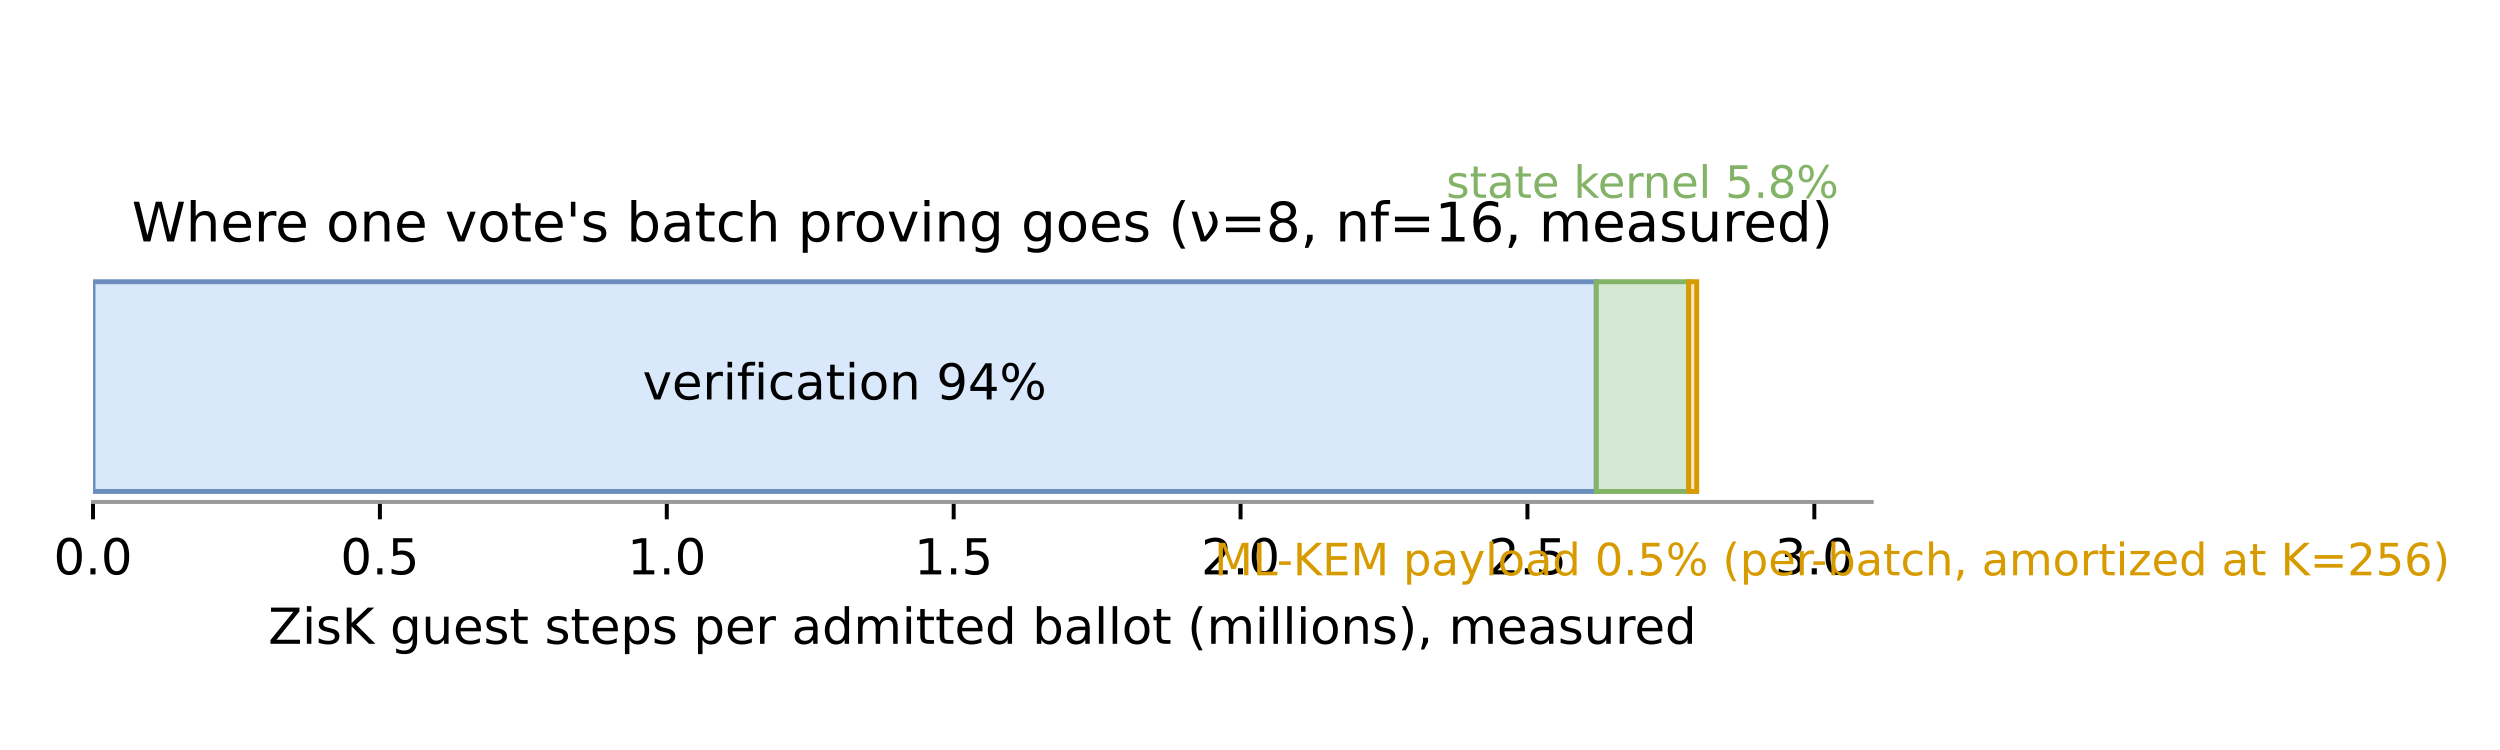
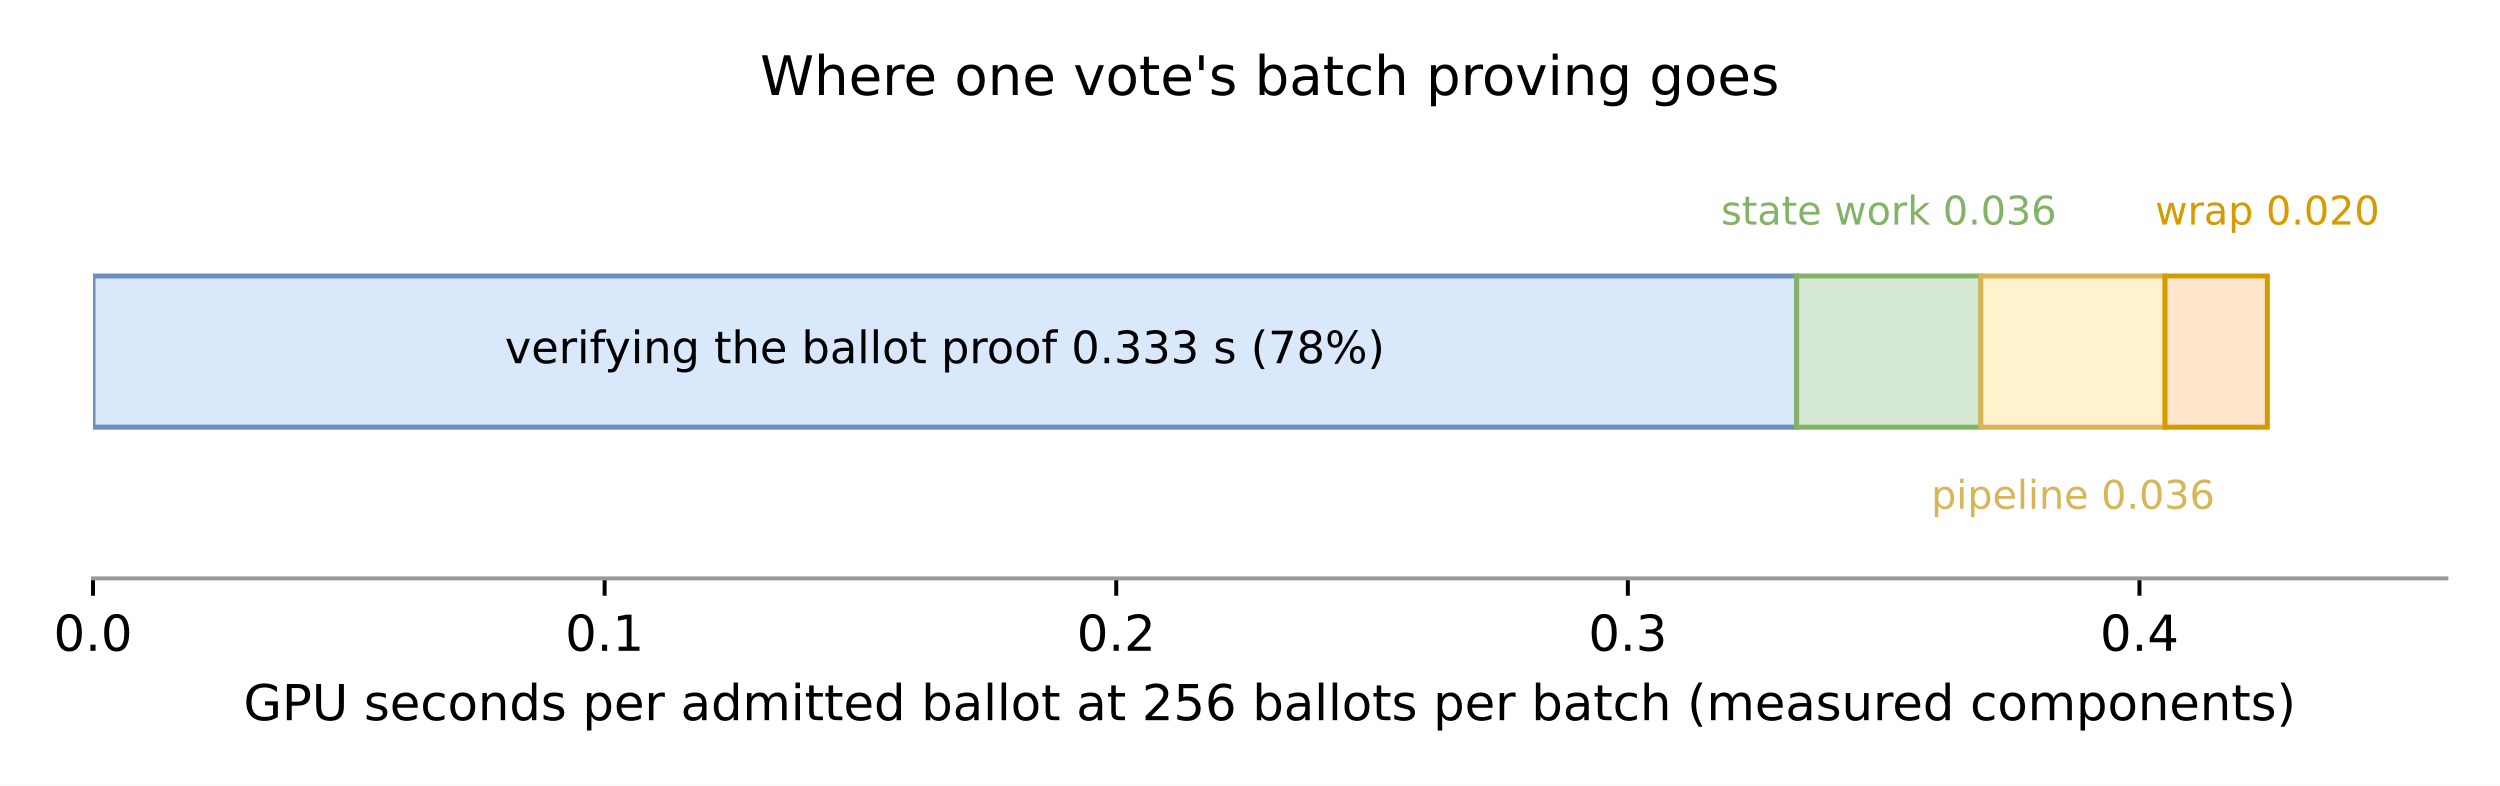
- <svg xmlns="http://www.w3.org/2000/svg" xmlns:xlink="http://www.w3.org/1999/xlink" width="504pt" height="151.2pt" viewBox="0 0 504 151.2" version="1.1">
+ <svg xmlns="http://www.w3.org/2000/svg" xmlns:xlink="http://www.w3.org/1999/xlink" width="504pt" height="158.4pt" viewBox="0 0 504 158.4" version="1.1">
  <defs>
    <style type="text/css">*{stroke-linejoin: round; stroke-linecap: butt}</style>
  </defs>
  <g id="figure_1">
    <g id="patch_1">
-       <path d="M 0 151.2  L 504 151.2  L 504 0  L 0 0  z " style="fill: #ffffff" />
+       <path d="M 0 158.4  L 504 158.4  L 504 0  L 0 0  z " style="fill: #ffffff" />
    </g>
    <g id="axes_1">
      <g id="patch_2">
-         <path d="M 18.752 101.194  L 377.336 101.194  L 377.336 54.683  L 18.752 54.683  z " style="fill: #ffffff" />
+         <path d="M 18.752 116.599  L 493.2 116.599  L 493.2 25.158  L 18.752 25.158  z " style="fill: #ffffff" />
      </g>
      <g id="patch_3">
-         <path d="M 18.752 99.08  L 321.813 99.08  L 321.813 56.797  L 18.752 56.797  z " clip-path="url(#p94104221aa)" style="fill: #dae8fc; stroke: #6c8ebf; stroke-linejoin: miter" />
+         <path d="M 18.752 86.119  L 362.211 86.119  L 362.211 55.639  L 18.752 55.639  z " clip-path="url(#p32141cd109)" style="fill: #dae8fc; stroke: #6c8ebf; stroke-linejoin: miter" />
      </g>
      <g id="patch_4">
-         <path d="M 321.813 99.08  L 340.437 99.08  L 340.437 56.797  L 321.813 56.797  z " clip-path="url(#p94104221aa)" style="fill: #d5e8d4; stroke: #82b366; stroke-linejoin: miter" />
+         <path d="M 362.211 86.119  L 399.342 86.119  L 399.342 55.639  L 362.211 55.639  z " clip-path="url(#p32141cd109)" style="fill: #d5e8d4; stroke: #82b366; stroke-linejoin: miter" />
      </g>
      <g id="patch_5">
-         <path d="M 340.437 99.08  L 342.056 99.08  L 342.056 56.797  L 340.437 56.797  z " clip-path="url(#p94104221aa)" style="fill: #ffe6cc; stroke: #d79b00; stroke-linejoin: miter" />
+         <path d="M 399.342 86.119  L 436.472 86.119  L 436.472 55.639  L 399.342 55.639  z " clip-path="url(#p32141cd109)" style="fill: #fff2cc; stroke: #d6b656; stroke-linejoin: miter" />
+       </g>
+       <g id="patch_6">
+         <path d="M 436.472 86.119  L 457.101 86.119  L 457.101 55.639  L 436.472 55.639  z " clip-path="url(#p32141cd109)" style="fill: #ffe6cc; stroke: #d79b00; stroke-linejoin: miter" />
      </g>
      <g id="matplotlib.axis_1">
        <g id="xtick_1">
          <g id="line2d_1">
            <defs>
-               <path id="maed65c8b8a" d="M 0 0  L 0 3.5  " style="stroke: #000000; stroke-width: 0.8" />
+               <path id="m8741908feb" d="M 0 0  L 0 3.5  " style="stroke: #000000; stroke-width: 0.8" />
            </defs>
            <g>
-               <use xlink:href="#maed65c8b8a" x="18.752" y="101.194" style="stroke: #000000; stroke-width: 0.8" />
+               <use xlink:href="#m8741908feb" x="18.752" y="116.599" style="stroke: #000000; stroke-width: 0.8" />
            </g>
          </g>
          <g id="text_1">
-             <text style="font-size: 10px; font-family: 'DejaVu Sans', 'Bitstream Vera Sans', 'Computer Modern Sans Serif', 'Lucida Grande', 'Verdana', 'Geneva', 'Lucid', 'Arial', 'Helvetica', 'Avant Garde', sans-serif; text-anchor: middle" x="18.752" y="115.792" transform="rotate(-0 18.75156 115.7915)">0.0</text>
+             <text style="font-size: 10px; font-family: 'DejaVu Sans', 'Bitstream Vera Sans', 'Computer Modern Sans Serif', 'Lucida Grande', 'Verdana', 'Geneva', 'Lucid', 'Arial', 'Helvetica', 'Avant Garde', sans-serif; text-anchor: middle" x="18.752" y="131.197" transform="rotate(-0 18.75156 131.1969)">0.0</text>
          </g>
        </g>
        <g id="xtick_2">
          <g id="line2d_2">
            <g>
-               <use xlink:href="#maed65c8b8a" x="76.588" y="101.194" style="stroke: #000000; stroke-width: 0.8" />
+               <use xlink:href="#m8741908feb" x="121.893" y="116.599" style="stroke: #000000; stroke-width: 0.8" />
            </g>
          </g>
          <g id="text_2">
-             <text style="font-size: 10px; font-family: 'DejaVu Sans', 'Bitstream Vera Sans', 'Computer Modern Sans Serif', 'Lucida Grande', 'Verdana', 'Geneva', 'Lucid', 'Arial', 'Helvetica', 'Avant Garde', sans-serif; text-anchor: middle" x="76.588" y="115.792" transform="rotate(-0 76.58778 115.7915)">0.5</text>
+             <text style="font-size: 10px; font-family: 'DejaVu Sans', 'Bitstream Vera Sans', 'Computer Modern Sans Serif', 'Lucida Grande', 'Verdana', 'Geneva', 'Lucid', 'Arial', 'Helvetica', 'Avant Garde', sans-serif; text-anchor: middle" x="121.893" y="131.197" transform="rotate(-0 121.8925 131.1969)">0.1</text>
          </g>
        </g>
        <g id="xtick_3">
          <g id="line2d_3">
            <g>
-               <use xlink:href="#maed65c8b8a" x="134.424" y="101.194" style="stroke: #000000; stroke-width: 0.8" />
+               <use xlink:href="#m8741908feb" x="225.033" y="116.599" style="stroke: #000000; stroke-width: 0.8" />
            </g>
          </g>
          <g id="text_3">
-             <text style="font-size: 10px; font-family: 'DejaVu Sans', 'Bitstream Vera Sans', 'Computer Modern Sans Serif', 'Lucida Grande', 'Verdana', 'Geneva', 'Lucid', 'Arial', 'Helvetica', 'Avant Garde', sans-serif; text-anchor: middle" x="134.424" y="115.792" transform="rotate(-0 134.424 115.7915)">1.0</text>
+             <text style="font-size: 10px; font-family: 'DejaVu Sans', 'Bitstream Vera Sans', 'Computer Modern Sans Serif', 'Lucida Grande', 'Verdana', 'Geneva', 'Lucid', 'Arial', 'Helvetica', 'Avant Garde', sans-serif; text-anchor: middle" x="225.033" y="131.197" transform="rotate(-0 225.0335 131.1969)">0.2</text>
          </g>
        </g>
        <g id="xtick_4">
          <g id="line2d_4">
            <g>
-               <use xlink:href="#maed65c8b8a" x="192.26" y="101.194" style="stroke: #000000; stroke-width: 0.8" />
+               <use xlink:href="#m8741908feb" x="328.174" y="116.599" style="stroke: #000000; stroke-width: 0.8" />
            </g>
          </g>
          <g id="text_4">
-             <text style="font-size: 10px; font-family: 'DejaVu Sans', 'Bitstream Vera Sans', 'Computer Modern Sans Serif', 'Lucida Grande', 'Verdana', 'Geneva', 'Lucid', 'Arial', 'Helvetica', 'Avant Garde', sans-serif; text-anchor: middle" x="192.26" y="115.792" transform="rotate(-0 192.2602 115.7915)">1.5</text>
+             <text style="font-size: 10px; font-family: 'DejaVu Sans', 'Bitstream Vera Sans', 'Computer Modern Sans Serif', 'Lucida Grande', 'Verdana', 'Geneva', 'Lucid', 'Arial', 'Helvetica', 'Avant Garde', sans-serif; text-anchor: middle" x="328.174" y="131.197" transform="rotate(-0 328.1745 131.1969)">0.3</text>
          </g>
        </g>
        <g id="xtick_5">
          <g id="line2d_5">
            <g>
-               <use xlink:href="#maed65c8b8a" x="250.096" y="101.194" style="stroke: #000000; stroke-width: 0.8" />
+               <use xlink:href="#m8741908feb" x="431.315" y="116.599" style="stroke: #000000; stroke-width: 0.8" />
            </g>
          </g>
          <g id="text_5">
-             <text style="font-size: 10px; font-family: 'DejaVu Sans', 'Bitstream Vera Sans', 'Computer Modern Sans Serif', 'Lucida Grande', 'Verdana', 'Geneva', 'Lucid', 'Arial', 'Helvetica', 'Avant Garde', sans-serif; text-anchor: middle" x="250.096" y="115.792" transform="rotate(-0 250.0964 115.7915)">2.0</text>
+             <text style="font-size: 10px; font-family: 'DejaVu Sans', 'Bitstream Vera Sans', 'Computer Modern Sans Serif', 'Lucida Grande', 'Verdana', 'Geneva', 'Lucid', 'Arial', 'Helvetica', 'Avant Garde', sans-serif; text-anchor: middle" x="431.315" y="131.197" transform="rotate(-0 431.3154 131.1969)">0.4</text>
          </g>
        </g>
-         <g id="xtick_6">
-           <g id="line2d_6">
-             <g>
-               <use xlink:href="#maed65c8b8a" x="307.933" y="101.194" style="stroke: #000000; stroke-width: 0.8" />
-             </g>
-           </g>
-           <g id="text_6">
-             <text style="font-size: 10px; font-family: 'DejaVu Sans', 'Bitstream Vera Sans', 'Computer Modern Sans Serif', 'Lucida Grande', 'Verdana', 'Geneva', 'Lucid', 'Arial', 'Helvetica', 'Avant Garde', sans-serif; text-anchor: middle" x="307.933" y="115.792" transform="rotate(-0 307.9326 115.7915)">2.5</text>
-           </g>
-         </g>
-         <g id="xtick_7">
-           <g id="line2d_7">
-             <g>
-               <use xlink:href="#maed65c8b8a" x="365.769" y="101.194" style="stroke: #000000; stroke-width: 0.8" />
-             </g>
-           </g>
-           <g id="text_7">
-             <text style="font-size: 10px; font-family: 'DejaVu Sans', 'Bitstream Vera Sans', 'Computer Modern Sans Serif', 'Lucida Grande', 'Verdana', 'Geneva', 'Lucid', 'Arial', 'Helvetica', 'Avant Garde', sans-serif; text-anchor: middle" x="365.769" y="115.792" transform="rotate(-0 365.7689 115.7915)">3.0</text>
-           </g>
-         </g>
-         <g id="text_8">
-           <text style="font-size: 10px; font-family: 'DejaVu Sans', 'Bitstream Vera Sans', 'Computer Modern Sans Serif', 'Lucida Grande', 'Verdana', 'Geneva', 'Lucid', 'Arial', 'Helvetica', 'Avant Garde', sans-serif; text-anchor: middle" x="198.044" y="129.792" transform="rotate(-0 198.0438 129.7923)">ZisK guest steps per admitted ballot (millions), measured</text>
+         <g id="text_6">
+           <text style="font-size: 10px; font-family: 'DejaVu Sans', 'Bitstream Vera Sans', 'Computer Modern Sans Serif', 'Lucida Grande', 'Verdana', 'Geneva', 'Lucid', 'Arial', 'Helvetica', 'Avant Garde', sans-serif; text-anchor: middle" x="255.976" y="145.198" transform="rotate(-0 255.9758 145.1977)">GPU seconds per admitted ballot at 256 ballots per batch (measured components)</text>
        </g>
      </g>
      <g id="matplotlib.axis_2" />
-       <g id="patch_6">
-         <path d="M 18.752 101.194  L 377.336 101.194  " style="fill: none; stroke: #999999; stroke-width: 0.8; stroke-linejoin: miter; stroke-linecap: square" />
+       <g id="patch_7">
+         <path d="M 18.752 116.599  L 493.2 116.599  " style="fill: none; stroke: #999999; stroke-width: 0.8; stroke-linejoin: miter; stroke-linecap: square" />
+       </g>
+       <g id="text_7">
+         <text style="font-size: 9px; font-family: 'DejaVu Sans', 'Bitstream Vera Sans', 'Computer Modern Sans Serif', 'Lucida Grande', 'Verdana', 'Geneva', 'Lucid', 'Arial', 'Helvetica', 'Avant Garde', sans-serif; text-anchor: middle" x="190.481" y="73.217" transform="rotate(-0 190.4813 73.21699)">verifying the ballot proof  0.333 s (78%)</text>
+       </g>
+       <g id="text_8">
+         <text style="font-size: 8px; font-family: 'DejaVu Sans', 'Bitstream Vera Sans', 'Computer Modern Sans Serif', 'Lucida Grande', 'Verdana', 'Geneva', 'Lucid', 'Arial', 'Helvetica', 'Avant Garde', sans-serif; text-anchor: middle; fill: #82b366" x="380.776" y="45.275" transform="rotate(-0 380.7763 45.27529)">state work 0.036</text>
      </g>
      <g id="text_9">
-         <text style="font-size: 10px; font-family: 'DejaVu Sans', 'Bitstream Vera Sans', 'Computer Modern Sans Serif', 'Lucida Grande', 'Verdana', 'Geneva', 'Lucid', 'Arial', 'Helvetica', 'Avant Garde', sans-serif; text-anchor: middle" x="170.282" y="80.536" transform="rotate(-0 170.2825 80.53629)">verification 94%</text>
+         <text style="font-size: 8px; font-family: 'DejaVu Sans', 'Bitstream Vera Sans', 'Computer Modern Sans Serif', 'Lucida Grande', 'Verdana', 'Geneva', 'Lucid', 'Arial', 'Helvetica', 'Avant Garde', sans-serif; text-anchor: middle; fill: #d6b656" x="417.907" y="102.578" transform="rotate(-0 417.9071 102.5783)">pipeline 0.036</text>
      </g>
      <g id="text_10">
-         <text style="font-size: 9px; font-family: 'DejaVu Sans', 'Bitstream Vera Sans', 'Computer Modern Sans Serif', 'Lucida Grande', 'Verdana', 'Geneva', 'Lucid', 'Arial', 'Helvetica', 'Avant Garde', sans-serif; text-anchor: middle; fill: #82b366" x="331.125" y="39.884" transform="rotate(-0 331.125 39.88354)">state kernel 5.8%</text>
+         <text style="font-size: 8px; font-family: 'DejaVu Sans', 'Bitstream Vera Sans', 'Computer Modern Sans Serif', 'Lucida Grande', 'Verdana', 'Geneva', 'Lucid', 'Arial', 'Helvetica', 'Avant Garde', sans-serif; text-anchor: middle; fill: #d79b00" x="457.101" y="45.275" transform="rotate(-0 457.1007 45.27529)">wrap 0.020</text>
      </g>
      <g id="text_11">
-         <text style="font-size: 9px; font-family: 'DejaVu Sans', 'Bitstream Vera Sans', 'Computer Modern Sans Serif', 'Lucida Grande', 'Verdana', 'Geneva', 'Lucid', 'Arial', 'Helvetica', 'Avant Garde', sans-serif; text-anchor: middle; fill: #d79b00" x="369.355" y="115.993" transform="rotate(-0 369.3547 115.9929)">ML-KEM payload 0.5% (per-batch, amortized at K=256)</text>
-       </g>
-       <g id="text_12">
-         <text style="font-size: 11px; font-family: 'DejaVu Sans', 'Bitstream Vera Sans', 'Computer Modern Sans Serif', 'Lucida Grande', 'Verdana', 'Geneva', 'Lucid', 'Arial', 'Helvetica', 'Avant Garde', sans-serif; text-anchor: middle" x="198.044" y="48.683" transform="rotate(-0 198.0438 48.68259)">Where one vote's batch proving goes (ν=8, nf=16, measured)</text>
+         <text style="font-size: 11px; font-family: 'DejaVu Sans', 'Bitstream Vera Sans', 'Computer Modern Sans Serif', 'Lucida Grande', 'Verdana', 'Geneva', 'Lucid', 'Arial', 'Helvetica', 'Avant Garde', sans-serif; text-anchor: middle" x="255.976" y="19.158" transform="rotate(-0 255.9758 19.15828)">Where one vote's batch proving goes</text>
      </g>
    </g>
  </g>
  <defs>
-     <clipPath id="p94104221aa">
-       <rect x="18.752" y="54.683" width="358.585" height="46.511" />
+     <clipPath id="p32141cd109">
+       <rect x="18.752" y="25.158" width="474.448" height="91.441" />
    </clipPath>
  </defs>
</svg>
